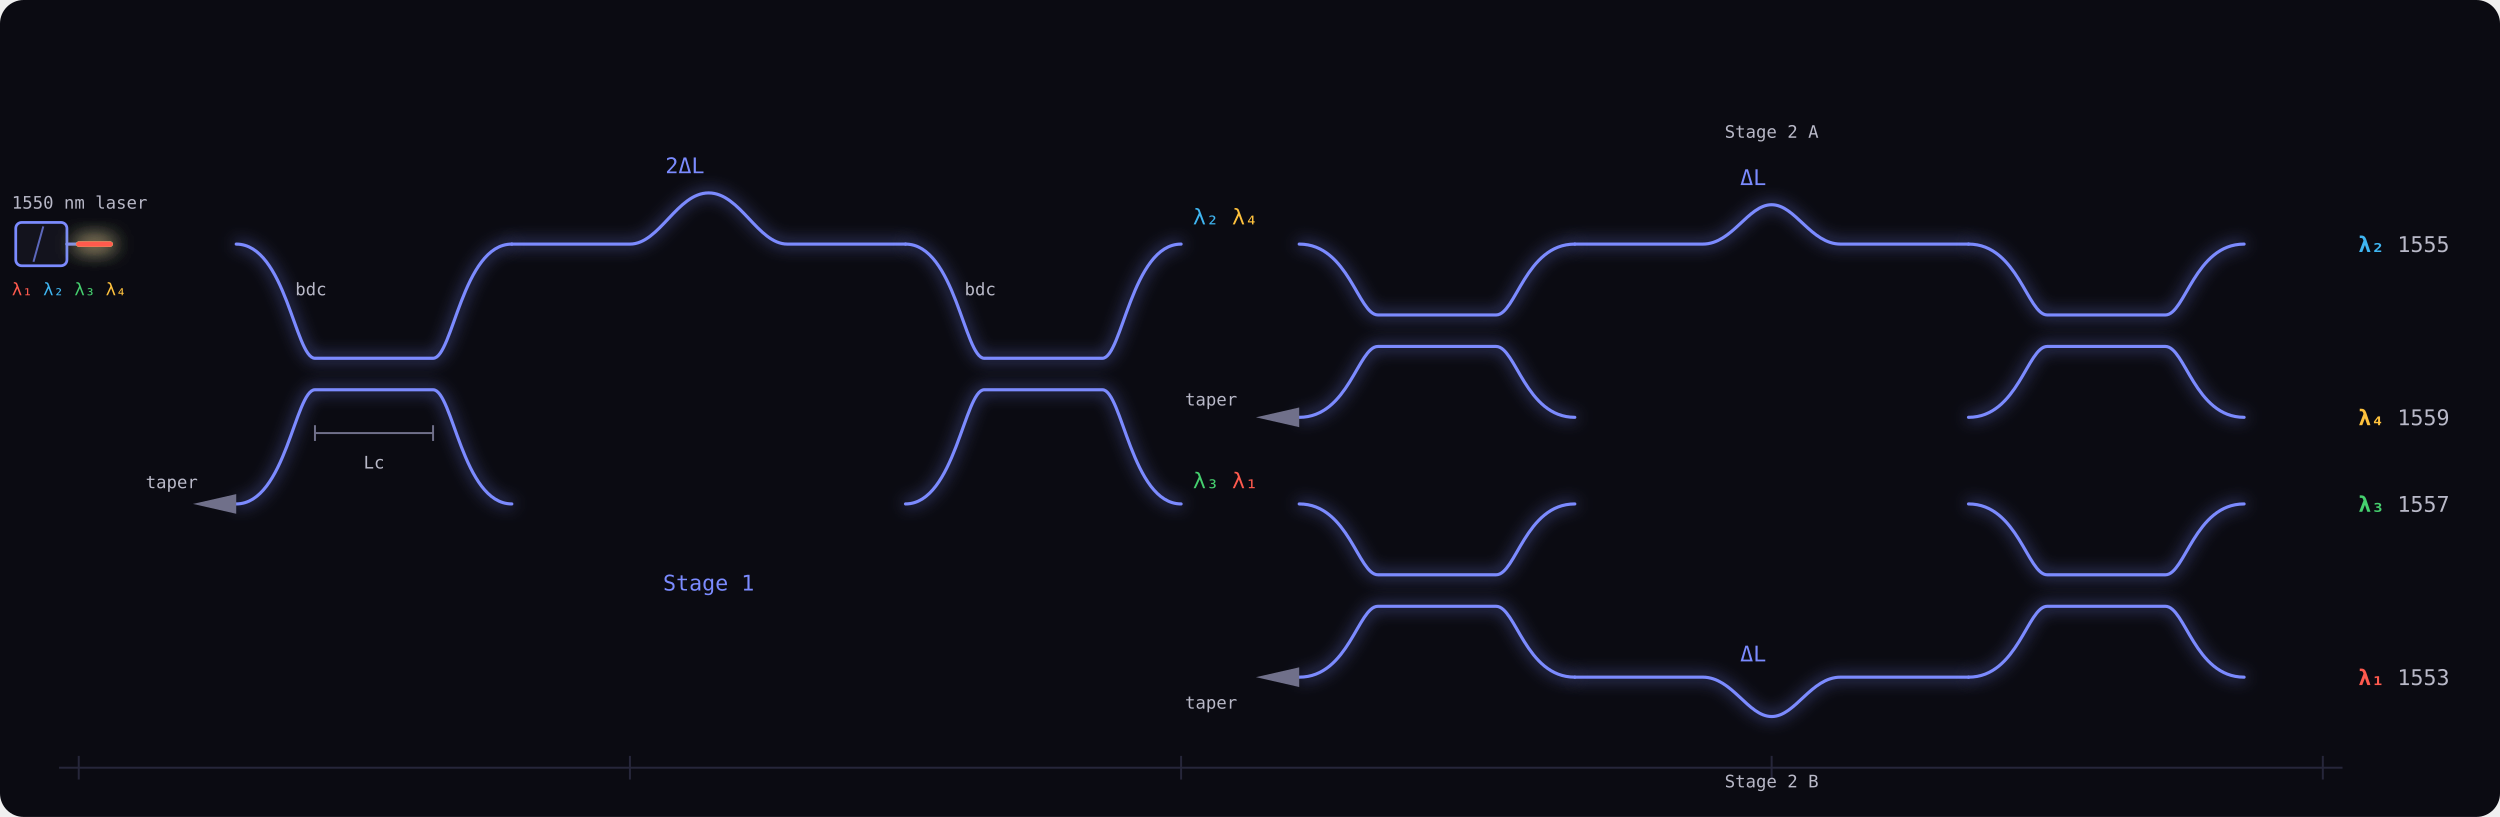
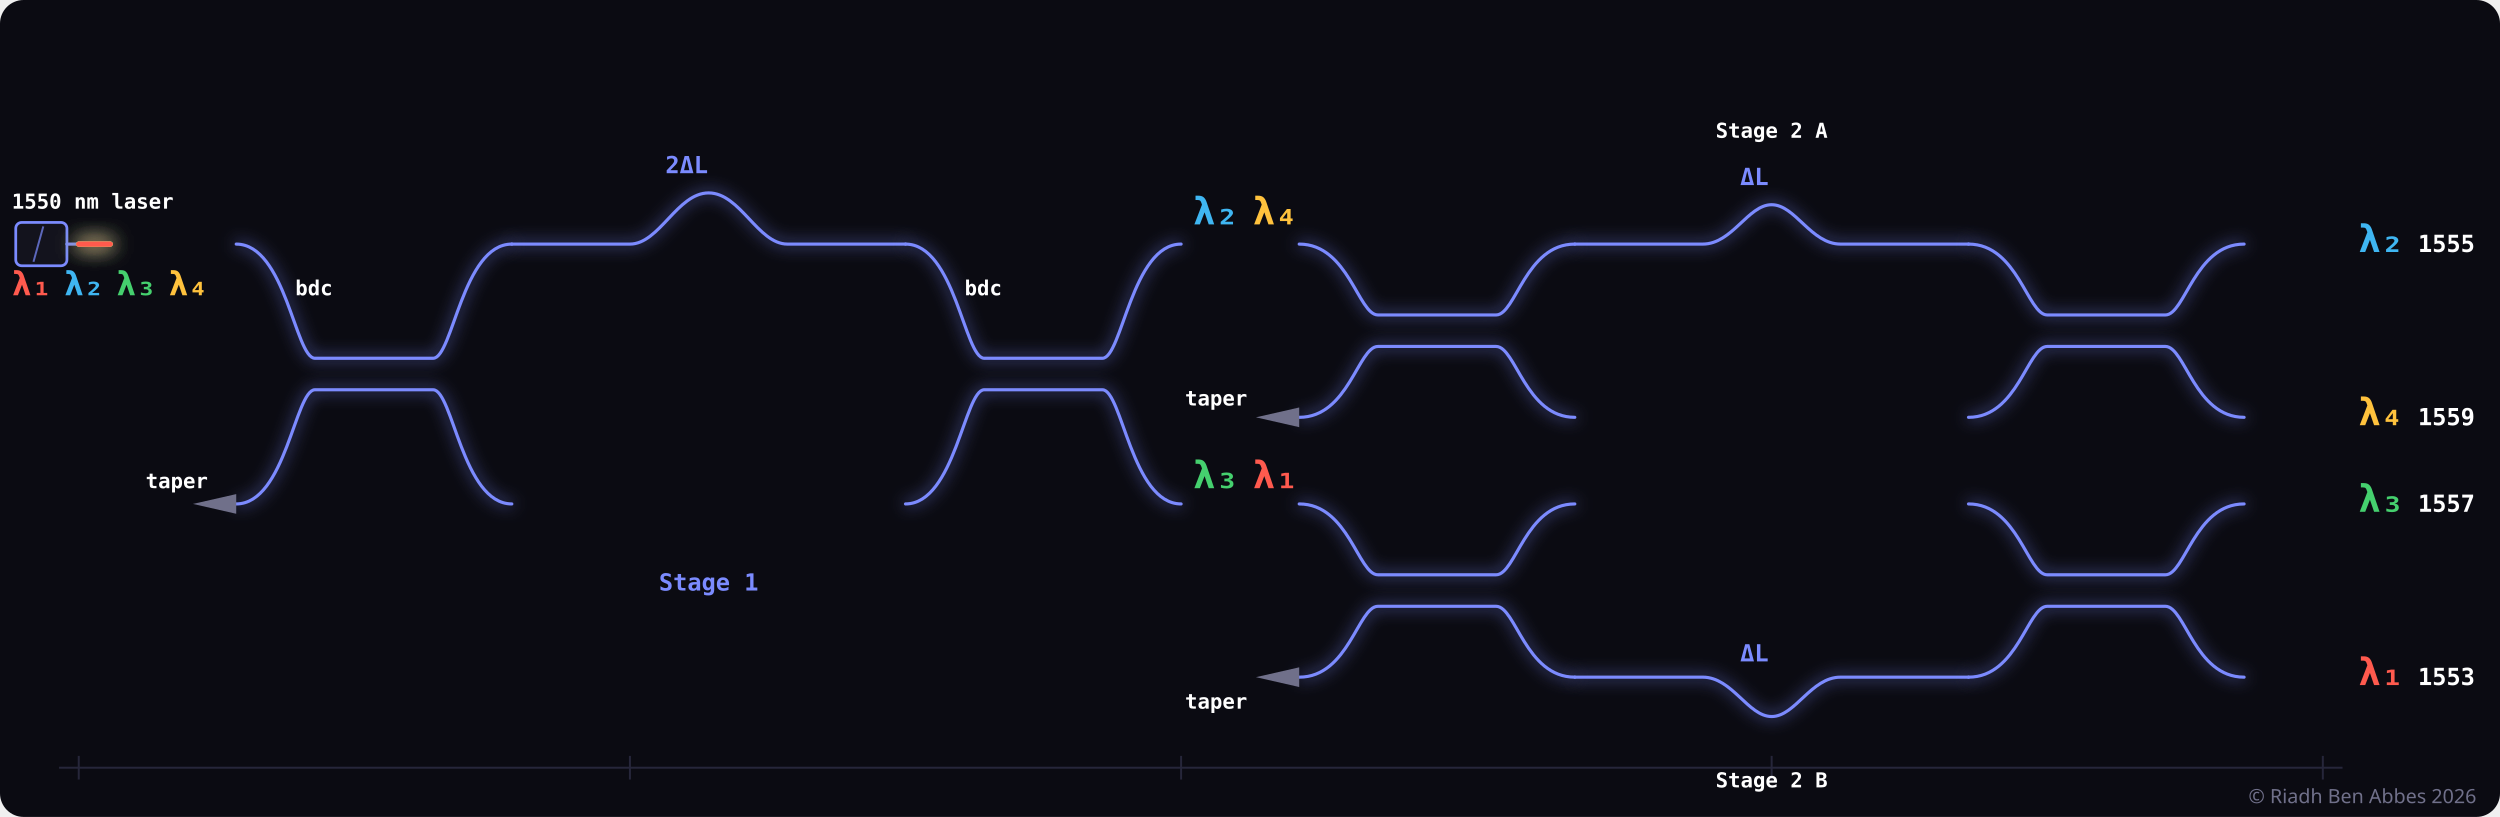
<svg xmlns="http://www.w3.org/2000/svg" viewBox="0 0 1270 415" role="img" aria-label="Animated schematic of the 1x4 cascaded-MZI demultiplexer: light pulses of the four channels are routed by MZI 1 and MZI 2A / 2B to their outputs.">
  <style>
  .bg{fill:#0B0B12;}
  .tick{stroke:#26263A;stroke-width:1;}
  .wg{fill:none;stroke:#7B8BFF;stroke-width:1.6;stroke-linecap:round;filter:drop-shadow(0 0 4px #7B8BFF);}
-   .lbl{font-family:"IBM Plex Mono",ui-monospace,SFMono-Regular,Menlo,Consolas,monospace;font-size:11px;fill:#B9B9C8;}
-   .l-s{font-size:8.8px;}
+   .lbl{font-family:"IBM Plex Mono",ui-monospace,SFMono-Regular,Menlo,Consolas,monospace;font-size:12px;fill:#FFFFFF;font-weight:600;}
+   .l-s{font-size:10.5px;}
  .lbl-hot{fill:#7B8BFF;}
-   .wlv{fill:#B9B9C8;}
+   .wlv{fill:#FFFFFF;}
+   .lbl tspan.ch1,.lbl tspan.ch2,.lbl tspan.ch3,.lbl tspan.ch4{font-size:1.6em;font-weight:800;}
  .ch1{fill:#FF5A4E;} .ch2{fill:#3FB6F2;} .ch3{fill:#45D06E;} .ch4{fill:#FFC23D;}
  .flow{fill:none;stroke-width:2.6;stroke-linecap:round;stroke-dasharray:16 2000;stroke-dashoffset:2016;}
  .f1{stroke:#FF5A4E;filter:drop-shadow(0 0 5px #FF5A4E);}
  .f2{stroke:#3FB6F2;filter:drop-shadow(0 0 5px #3FB6F2);}
  .f3{stroke:#45D06E;filter:drop-shadow(0 0 5px #45D06E);}
  .f4{stroke:#FFC23D;filter:drop-shadow(0 0 5px #FFC23D);}
  @media (prefers-reduced-motion:no-preference){
    .wg{stroke-dasharray:1400;stroke-dashoffset:1400;animation:draw 2.4s ease forwards .3s;}
    @keyframes draw{to{stroke-dashoffset:0;}}
    .flow{animation:flow 2.8s linear infinite;}
    .o1{animation-delay:2.2s;} .o2{animation-delay:2.9s;} .o3{animation-delay:3.6s;} .o4{animation-delay:4.3s;}
    @keyframes flow{from{stroke-dashoffset:2016;}to{stroke-dashoffset:0;}}
  }
</style>
  <rect class="bg" x="0" y="0" width="1270" height="415" rx="12" />
  <g class="ruler">
    <line class="tick" x1="30" y1="390" x2="1190" y2="390" />
    <line class="tick" x1="40" y1="384" x2="40" y2="396" />
    <line class="tick" x1="320" y1="384" x2="320" y2="396" />
    <line class="tick" x1="600" y1="384" x2="600" y2="396" />
    <line class="tick" x1="900" y1="384" x2="900" y2="396" />
    <line class="tick" x1="1180" y1="384" x2="1180" y2="396" />
  </g>
  <g class="source">
    <rect x="8" y="113" width="26" height="22" rx="3" fill="#13131D" stroke="#7B8BFF" stroke-width="1.4" />
    <line x1="22" y1="115" x2="17" y2="133" stroke="#7B8BFF" stroke-width="1" opacity=".7" />
    <line x1="34" y1="124" x2="40" y2="124" stroke="#7B8BFF" stroke-width="1.6" stroke-linecap="round" />
  </g>
  <g class="wg-layer">
    <path class="wg" d="M40,124 H120" />
    <path class="wg" d="M120,124 C145,124 150,182 160,182 H220 C230,182 235,124 260,124" />
    <path class="wg" d="M120,256 C145,256 150,198 160,198 H220 C230,198 235,256 260,256" />
    <path class="wg" d="M260,124 H320 C335,124 344,98 360,98 C376,98 385,124 400,124 H460" />
    <path class="wg" d="M260,256 H460" />
    <path class="wg" d="M460,124 C485,124 490,182 500,182 H560 C570,182 575,124 600,124" />
    <path class="wg" d="M460,256 C485,256 490,198 500,198 H560 C570,198 575,256 600,256" />
    <path class="wg" d="M600,124 H660" />
    <path class="wg" d="M600,256 H660" />
    <path class="wg" d="M660,124 C685,124 690,160 700,160 H760 C770,160 775,124 800,124" />
    <path class="wg" d="M660,212 C685,212 690,176 700,176 H760 C770,176 775,212 800,212" />
    <path class="wg" d="M800,124 H865 C880,124 888,104 900,104 C912,104 920,124 935,124 H1000" />
    <path class="wg" d="M800,212 H1000" />
    <path class="wg" d="M1000,124 C1025,124 1030,160 1040,160 H1100 C1110,160 1115,124 1140,124" />
    <path class="wg" d="M1000,212 C1025,212 1030,176 1040,176 H1100 C1110,176 1115,212 1140,212" />
    <path class="wg" d="M660,256 C685,256 690,292 700,292 H760 C770,292 775,256 800,256" />
    <path class="wg" d="M660,344 C685,344 690,308 700,308 H760 C770,308 775,344 800,344" />
    <path class="wg" d="M800,256 H1000" />
    <path class="wg" d="M800,344 H865 C880,344 888,364 900,364 C912,364 920,344 935,344 H1000" />
    <path class="wg" d="M1000,256 C1025,256 1030,292 1040,292 H1100 C1110,292 1115,256 1140,256" />
    <path class="wg" d="M1000,344 C1025,344 1030,308 1040,308 H1100 C1110,308 1115,344 1140,344" />
    <path class="wg" d="M1140,124 H1190" />
    <path class="wg" d="M1140,212 H1190" />
    <path class="wg" d="M1140,256 H1190" />
    <path class="wg" d="M1140,344 H1190" />
  </g>
  <g class="tapers">
    <path fill="#70708A" d="M120,251 L120,261 L98,256 Z" />
    <path fill="#70708A" d="M660,207 L660,217 L638,212 Z" />
    <path fill="#70708A" d="M660,339 L660,349 L638,344 Z" />
  </g>
-   <g class="lc-bracket" stroke="#70708A" stroke-width="1" fill="none">
-     <line x1="160" y1="216" x2="160" y2="224" />
-     <line x1="220" y1="216" x2="220" y2="224" />
-     <line x1="160" y1="220" x2="220" y2="220" />
-   </g>
  <g class="flow-layer">
    <path class="flow o1 f3" d="M40,124 H120 C145,124 150,182 160,182 L220,198 C230,198 235,256 260,256 H460 C485,256 490,198 500,198 H560 C570,198 575,256 600,256 H660 C685,256 690,292 700,292 H760 C770,292 775,256 800,256 H1000 C1025,256 1030,292 1040,292 H1100 C1110,292 1115,256 1140,256 H1190" />
    <path class="flow o2 f2" d="M40,124 H120 C145,124 150,182 160,182 H220 C230,182 235,124 260,124 H320 C335,124 344,98 360,98 C376,98 385,124 400,124 H460 C485,124 490,182 500,182 H560 C570,182 575,124 600,124 H660 C685,124 690,160 700,160 H760 C770,160 775,124 800,124 H865 C880,124 888,104 900,104 C912,104 920,124 935,124 H1000 C1025,124 1030,160 1040,160 H1100 C1110,160 1115,124 1140,124 H1190" />
    <path class="flow o3 f4" d="M40,124 H120 C145,124 150,182 160,182 H220 C230,182 235,124 260,124 H320 C335,124 344,98 360,98 C376,98 385,124 400,124 H460 C485,124 490,182 500,182 H560 C570,182 575,124 600,124 H660 C685,124 690,160 700,160 L760,176 C770,176 775,212 800,212 H1000 C1025,212 1030,176 1040,176 H1100 C1110,176 1115,212 1140,212 H1190" />
    <path class="flow o4 f1" d="M40,124 H120 C145,124 150,182 160,182 L220,198 C230,198 235,256 260,256 H460 C485,256 490,198 500,198 H560 C570,198 575,256 600,256 H660 C685,256 690,292 700,292 L760,308 C770,308 775,344 800,344 H865 C880,344 888,364 900,364 C912,364 920,344 935,344 H1000 C1025,344 1030,308 1040,308 H1100 C1110,308 1115,344 1140,344 H1190" />
  </g>
  <g class="labels">
    <text id="lblLaser" class="lbl l-s lbl-laser" x="6" y="106" fill="#B9B9C8">1550 nm laser</text>
    <text class="lbl l-s lbl-ch" x="6" y="150">
      <tspan class="ch1">λ₁</tspan>
      <tspan class="ch2">λ₂</tspan>
      <tspan class="ch3">λ₃</tspan>
      <tspan class="ch4">λ₄</tspan>
    </text>
    <text class="lbl l-s lbl-taper" x="74" y="248" fill="#70708A">taper</text>
    <text class="lbl l-s lbl-taper" x="602" y="206" fill="#70708A">taper</text>
    <text class="lbl l-s lbl-taper" x="602" y="360" fill="#70708A">taper</text>
    <text class="lbl lbl-hot" x="360" y="300" text-anchor="middle">Stage 1</text>
    <text class="lbl l-s" x="900" y="70" text-anchor="middle" fill="#70708A">Stage 2 A</text>
    <text class="lbl l-s" x="900" y="400" text-anchor="middle" fill="#70708A">Stage 2 B</text>
    <text class="lbl lbl-hot lbl-delay" x="338" y="88">2ΔL</text>
    <text class="lbl lbl-hot lbl-delay" x="884" y="94">ΔL</text>
    <text class="lbl lbl-hot lbl-delay" x="884" y="336">ΔL</text>
    <text class="lbl l-s lbl-bdc" x="150" y="150" fill="#70708A">bdc</text>
    <text class="lbl l-s lbl-bdc" x="490" y="150" fill="#70708A">bdc</text>
-     <text id="lblLc" class="lbl l-s lbl-lc" x="190" y="238" text-anchor="middle" fill="#70708A">Lc</text>
    <text class="lbl lbl-ch" x="606" y="114">
      <tspan class="ch2">λ₂</tspan>
      <tspan class="ch4">λ₄</tspan>
    </text>
    <text class="lbl lbl-ch" x="606" y="248">
      <tspan class="ch3">λ₃</tspan>
      <tspan class="ch1">λ₁</tspan>
    </text>
    <text class="lbl" x="1198" y="128">
      <tspan class="ch2" style="font-weight:600">λ₂</tspan>
      <tspan class="wlv">1555</tspan>
    </text>
    <text class="lbl" x="1198" y="216">
      <tspan class="ch4" style="font-weight:600">λ₄</tspan>
      <tspan class="wlv">1559</tspan>
    </text>
    <text class="lbl" x="1198" y="260">
      <tspan class="ch3" style="font-weight:600">λ₃</tspan>
      <tspan class="wlv">1557</tspan>
    </text>
    <text class="lbl" x="1198" y="348">
      <tspan class="ch1" style="font-weight:600">λ₁</tspan>
      <tspan class="wlv">1553</tspan>
    </text>
  </g>
+   <text x="1258" y="408" text-anchor="end" style="font-family:Manrope,system-ui,sans-serif;font-size:10px;fill:#70708A">© Riadh Ben Abbes 2026</text>
</svg>
